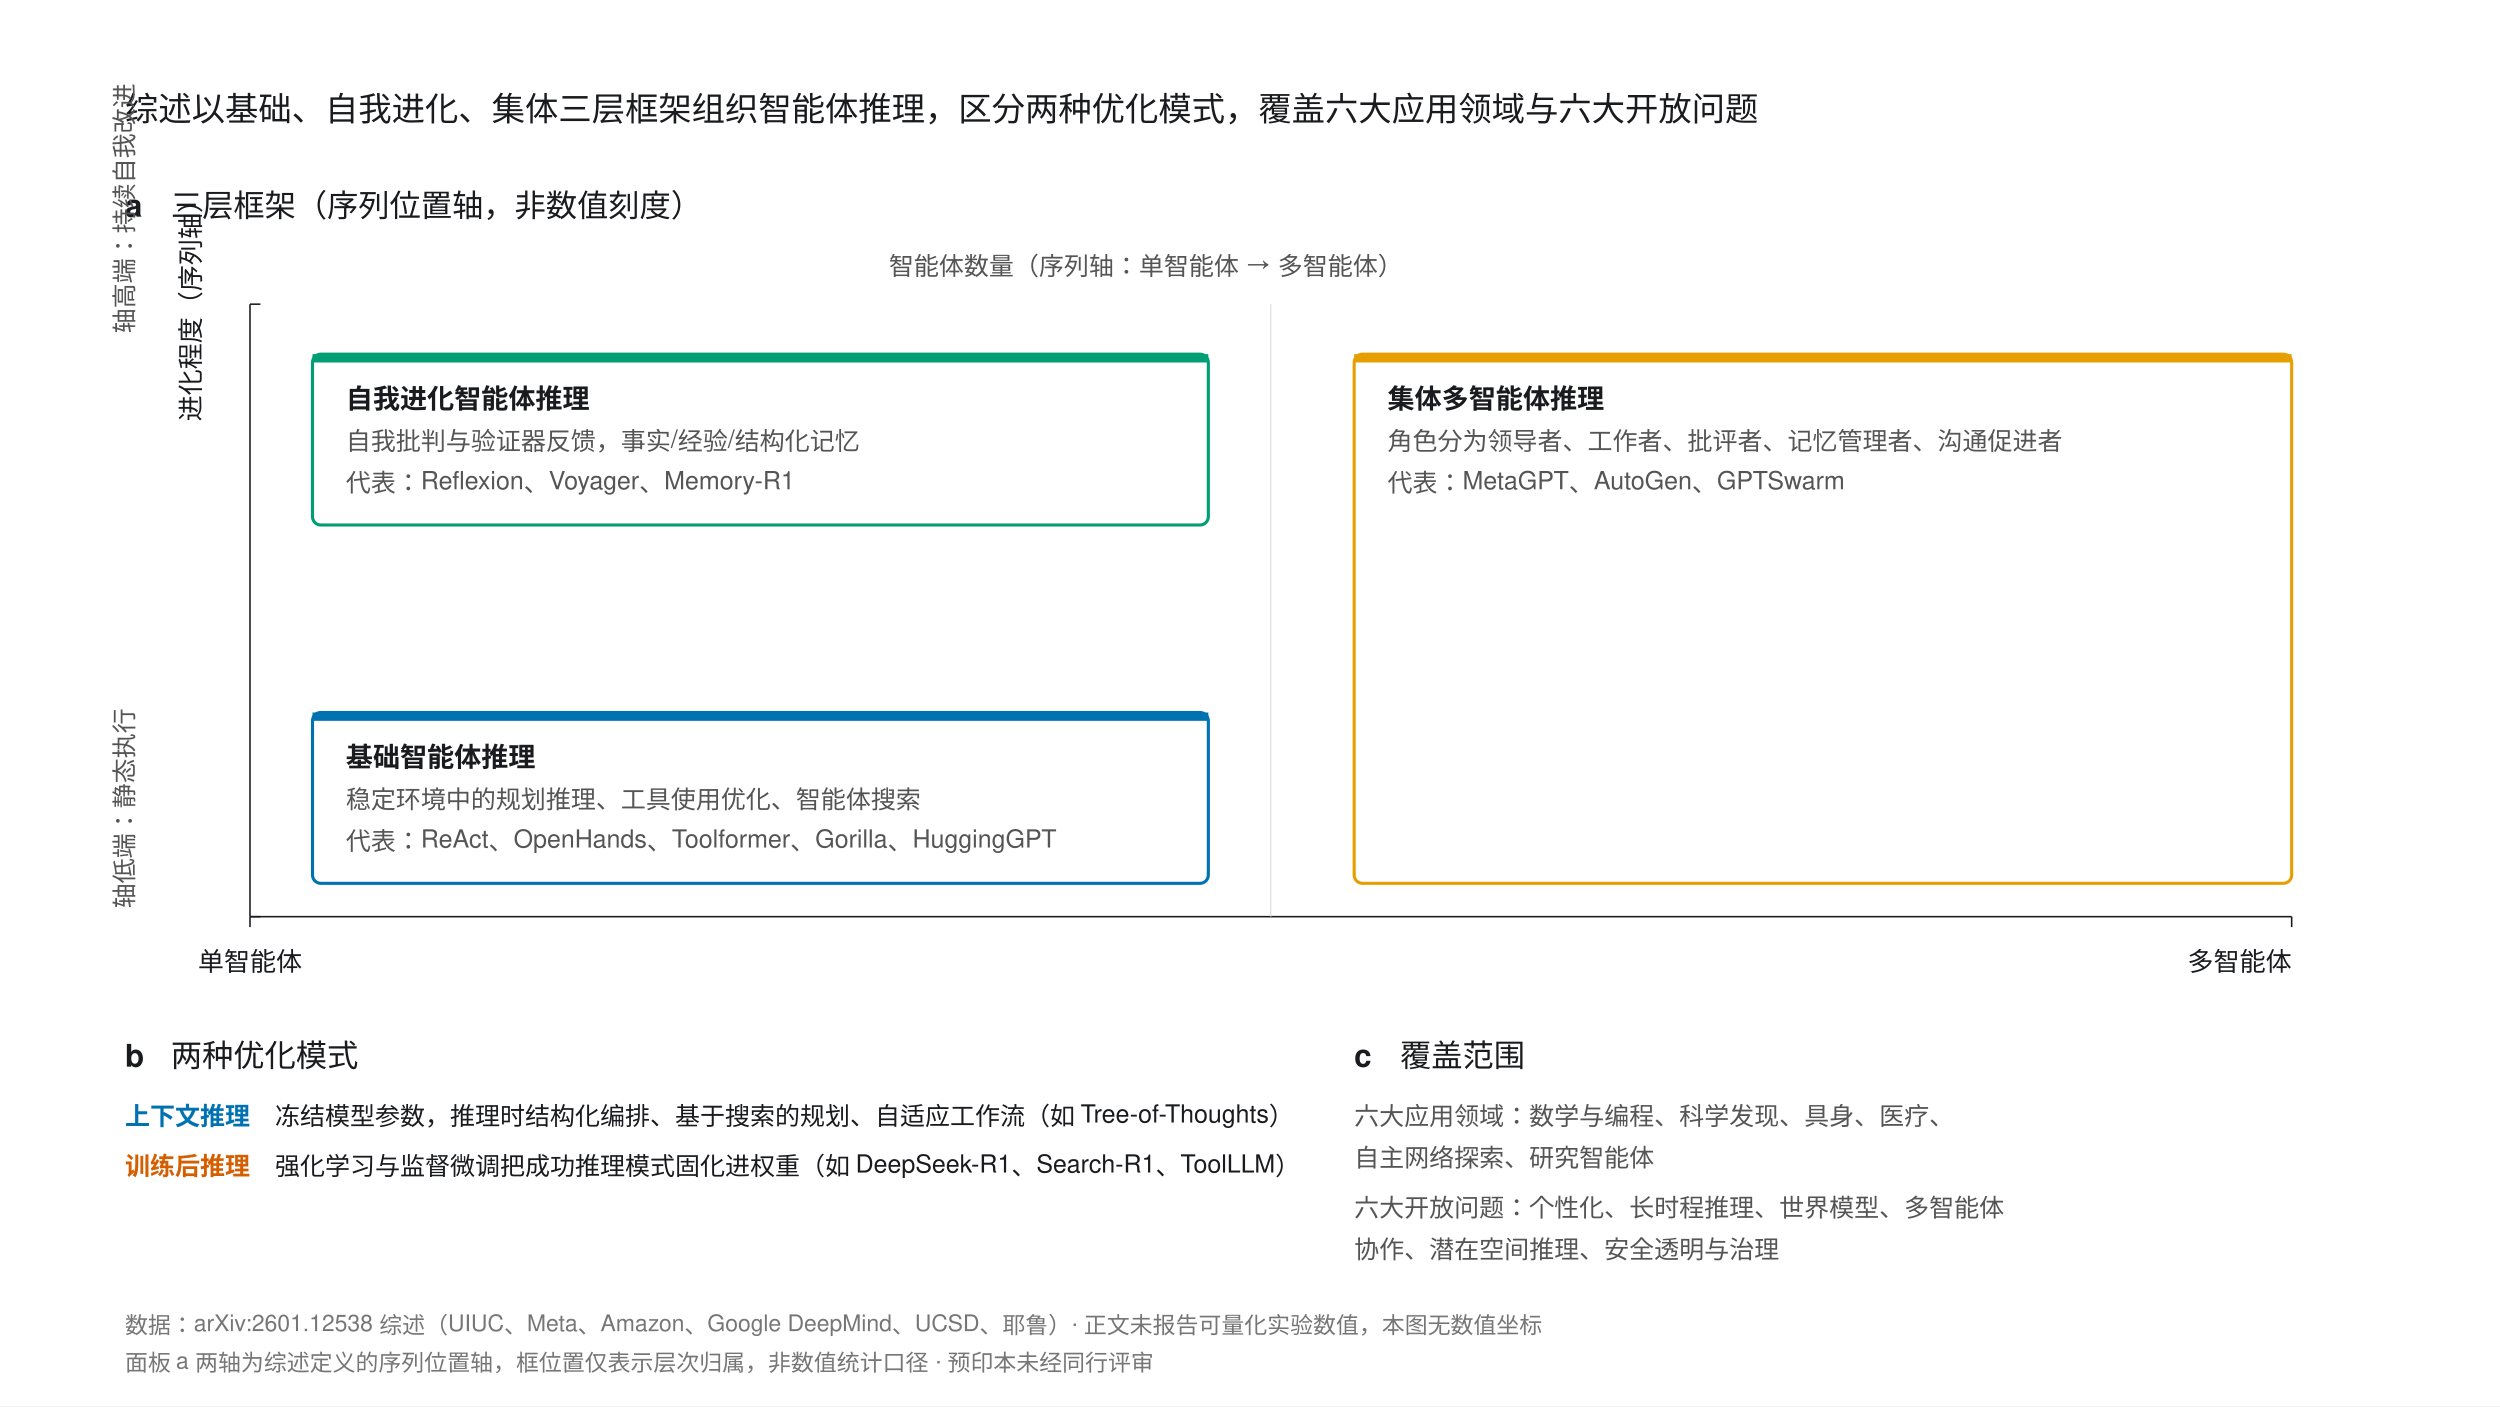
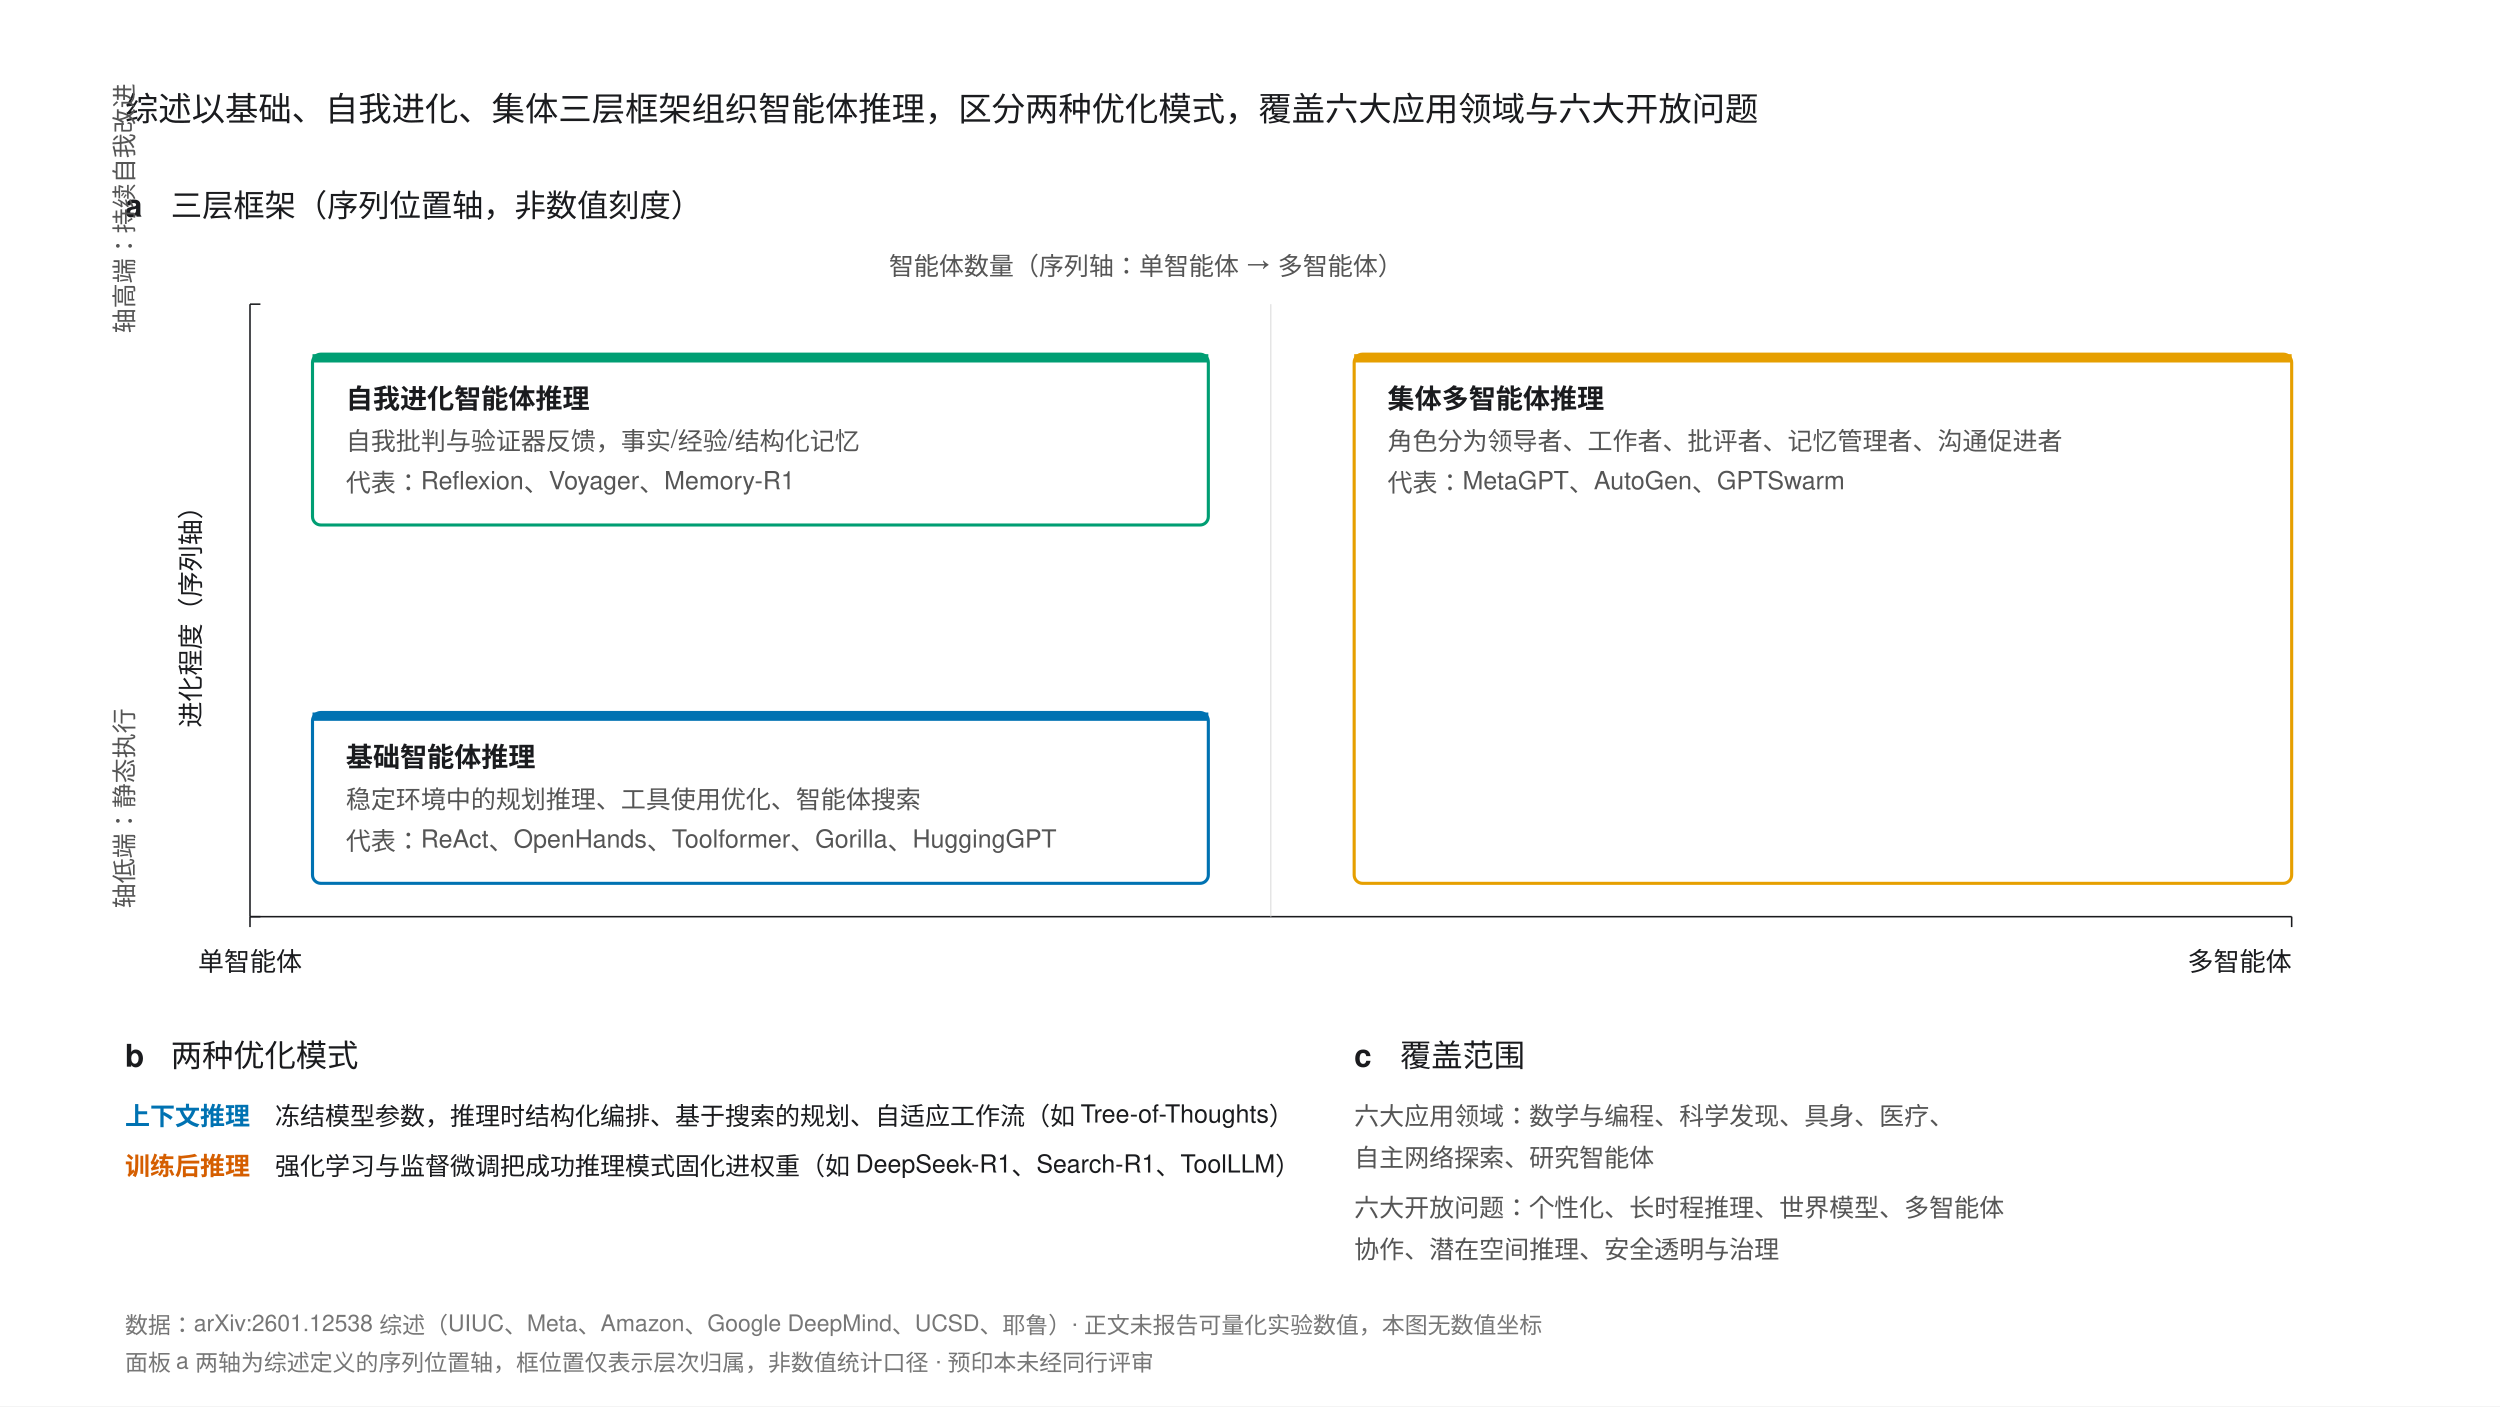
<svg xmlns="http://www.w3.org/2000/svg" width="1200" height="675" viewBox="0 0 1200 675" font-family="'Helvetica Neue',Helvetica,Arial,'PingFang SC',sans-serif">
  <rect width="1200" height="675" fill="#FFFFFF" />
  <text x="60" y="58" font-size="16" fill="#1A1B1E">综述以基础、自我进化、集体三层框架组织智能体推理，区分两种优化模式，覆盖六大应用领域与六大开放问题</text>
  <text x="60" y="104" font-size="15" font-weight="bold" fill="#1A1B1E">a</text>
  <text x="82" y="104" font-size="15" fill="#1A1B1E">三层框架（序列位置轴，非数值刻度）</text>
  <text x="550" y="132" font-size="12" fill="#555" text-anchor="middle">智能体数量（序列轴：单智能体 → 多智能体）</text>
  <line x1="120" y1="440" x2="1100" y2="440" stroke="#1A1B1E" stroke-width="0.75" />
  <line x1="120" y1="146" x2="120" y2="440" stroke="#1A1B1E" stroke-width="0.75" />
  <g stroke="#1A1B1E" stroke-width="0.75">
    <line x1="120" y1="440" x2="120" y2="445" />
    <line x1="1100" y1="440" x2="1100" y2="445" />
    <line x1="120" y1="440" x2="125" y2="440" />
    <line x1="120" y1="146" x2="125" y2="146" />
  </g>
  <text x="120" y="466" font-size="12.5" fill="#1A1B1E" text-anchor="middle">单智能体</text>
  <text x="1100" y="466" font-size="12.5" fill="#1A1B1E" text-anchor="end">多智能体</text>
-   <text x="96" y="146" font-size="12.5" fill="#1A1B1E" text-anchor="middle" transform="rotate(-90 96 146)">进化程度（序列轴）</text>
+   <text x="96" y="293" font-size="12.5" fill="#1A1B1E" text-anchor="middle" transform="rotate(-90 96 293)">进化程度（序列轴）</text>
  <g font-size="12" fill="#555">
    <text x="64" y="160" text-anchor="start" transform="rotate(-90 64 160)">轴高端：持续自我改进</text>
    <text x="64" y="436" text-anchor="start" transform="rotate(-90 64 436)">轴低端：静态执行</text>
  </g>
  <g stroke="#D9D9D9" stroke-width="0.5">
    <line x1="610" y1="146" x2="610" y2="440" />
  </g>
  <rect x="150" y="170" width="430" height="82" rx="4" fill="none" stroke="#009E73" stroke-width="1.5" />
  <rect x="150" y="170" width="430" height="4" fill="#009E73" />
  <text x="166" y="196" font-size="13" font-weight="bold" fill="#1A1B1E">自我进化智能体推理</text>
  <text x="166" y="216" font-size="12" fill="#555">自我批判与验证器反馈，事实/经验/结构化记忆</text>
  <text x="166" y="236" font-size="12" fill="#555">代表：Reflexion、Voyager、Memory-R1</text>
  <rect x="150" y="342" width="430" height="82" rx="4" fill="none" stroke="#0072B2" stroke-width="1.5" />
  <rect x="150" y="342" width="430" height="4" fill="#0072B2" />
  <text x="166" y="368" font-size="13" font-weight="bold" fill="#1A1B1E">基础智能体推理</text>
  <text x="166" y="388" font-size="12" fill="#555">稳定环境中的规划推理、工具使用优化、智能体搜索</text>
  <text x="166" y="408" font-size="12" fill="#555">代表：ReAct、OpenHands、Toolformer、Gorilla、HuggingGPT</text>
  <rect x="650" y="170" width="450" height="254" rx="4" fill="none" stroke="#E69F00" stroke-width="1.5" />
  <rect x="650" y="170" width="450" height="4" fill="#E69F00" />
  <text x="666" y="196" font-size="13" font-weight="bold" fill="#1A1B1E">集体多智能体推理</text>
  <text x="666" y="216" font-size="12" fill="#555">角色分为领导者、工作者、批评者、记忆管理者、沟通促进者</text>
  <text x="666" y="236" font-size="12" fill="#555">代表：MetaGPT、AutoGen、GPTSwarm</text>
  <text x="60" y="512" font-size="15" font-weight="bold" fill="#1A1B1E">b</text>
  <text x="82" y="512" font-size="15" fill="#1A1B1E">两种优化模式</text>
  <g font-size="12" fill="#1A1B1E">
    <text x="60" y="540">
      <tspan fill="#0072B2" font-weight="bold">上下文推理</tspan>　冻结模型参数，推理时结构化编排、基于搜索的规划、自适应工作流（如 Tree-of-Thoughts）</text>
    <text x="60" y="564">
      <tspan fill="#D55E00" font-weight="bold">训练后推理</tspan>　强化学习与监督微调把成功推理模式固化进权重（如 DeepSeek-R1、Search-R1、ToolLLM）</text>
  </g>
  <text x="650" y="512" font-size="15" font-weight="bold" fill="#1A1B1E">c</text>
  <text x="672" y="512" font-size="15" fill="#1A1B1E">覆盖范围</text>
  <g font-size="12" fill="#555">
    <text x="650" y="540">六大应用领域：数学与编程、科学发现、具身、医疗、</text>
    <text x="650" y="560">自主网络探索、研究智能体</text>
    <text x="650" y="584">六大开放问题：个性化、长时程推理、世界模型、多智能体</text>
    <text x="650" y="604">协作、潜在空间推理、安全透明与治理</text>
  </g>
  <text x="60" y="640" font-size="11" fill="#767676">数据：arXiv:2601.12538 综述（UIUC、Meta、Amazon、Google DeepMind、UCSD、耶鲁）· 正文未报告可量化实验数值，本图无数值坐标</text>
  <text x="60" y="658" font-size="11" fill="#767676">面板 a 两轴为综述定义的序列位置轴，框位置仅表示层次归属，非数值统计口径 · 预印本未经同行评审</text>
</svg>
